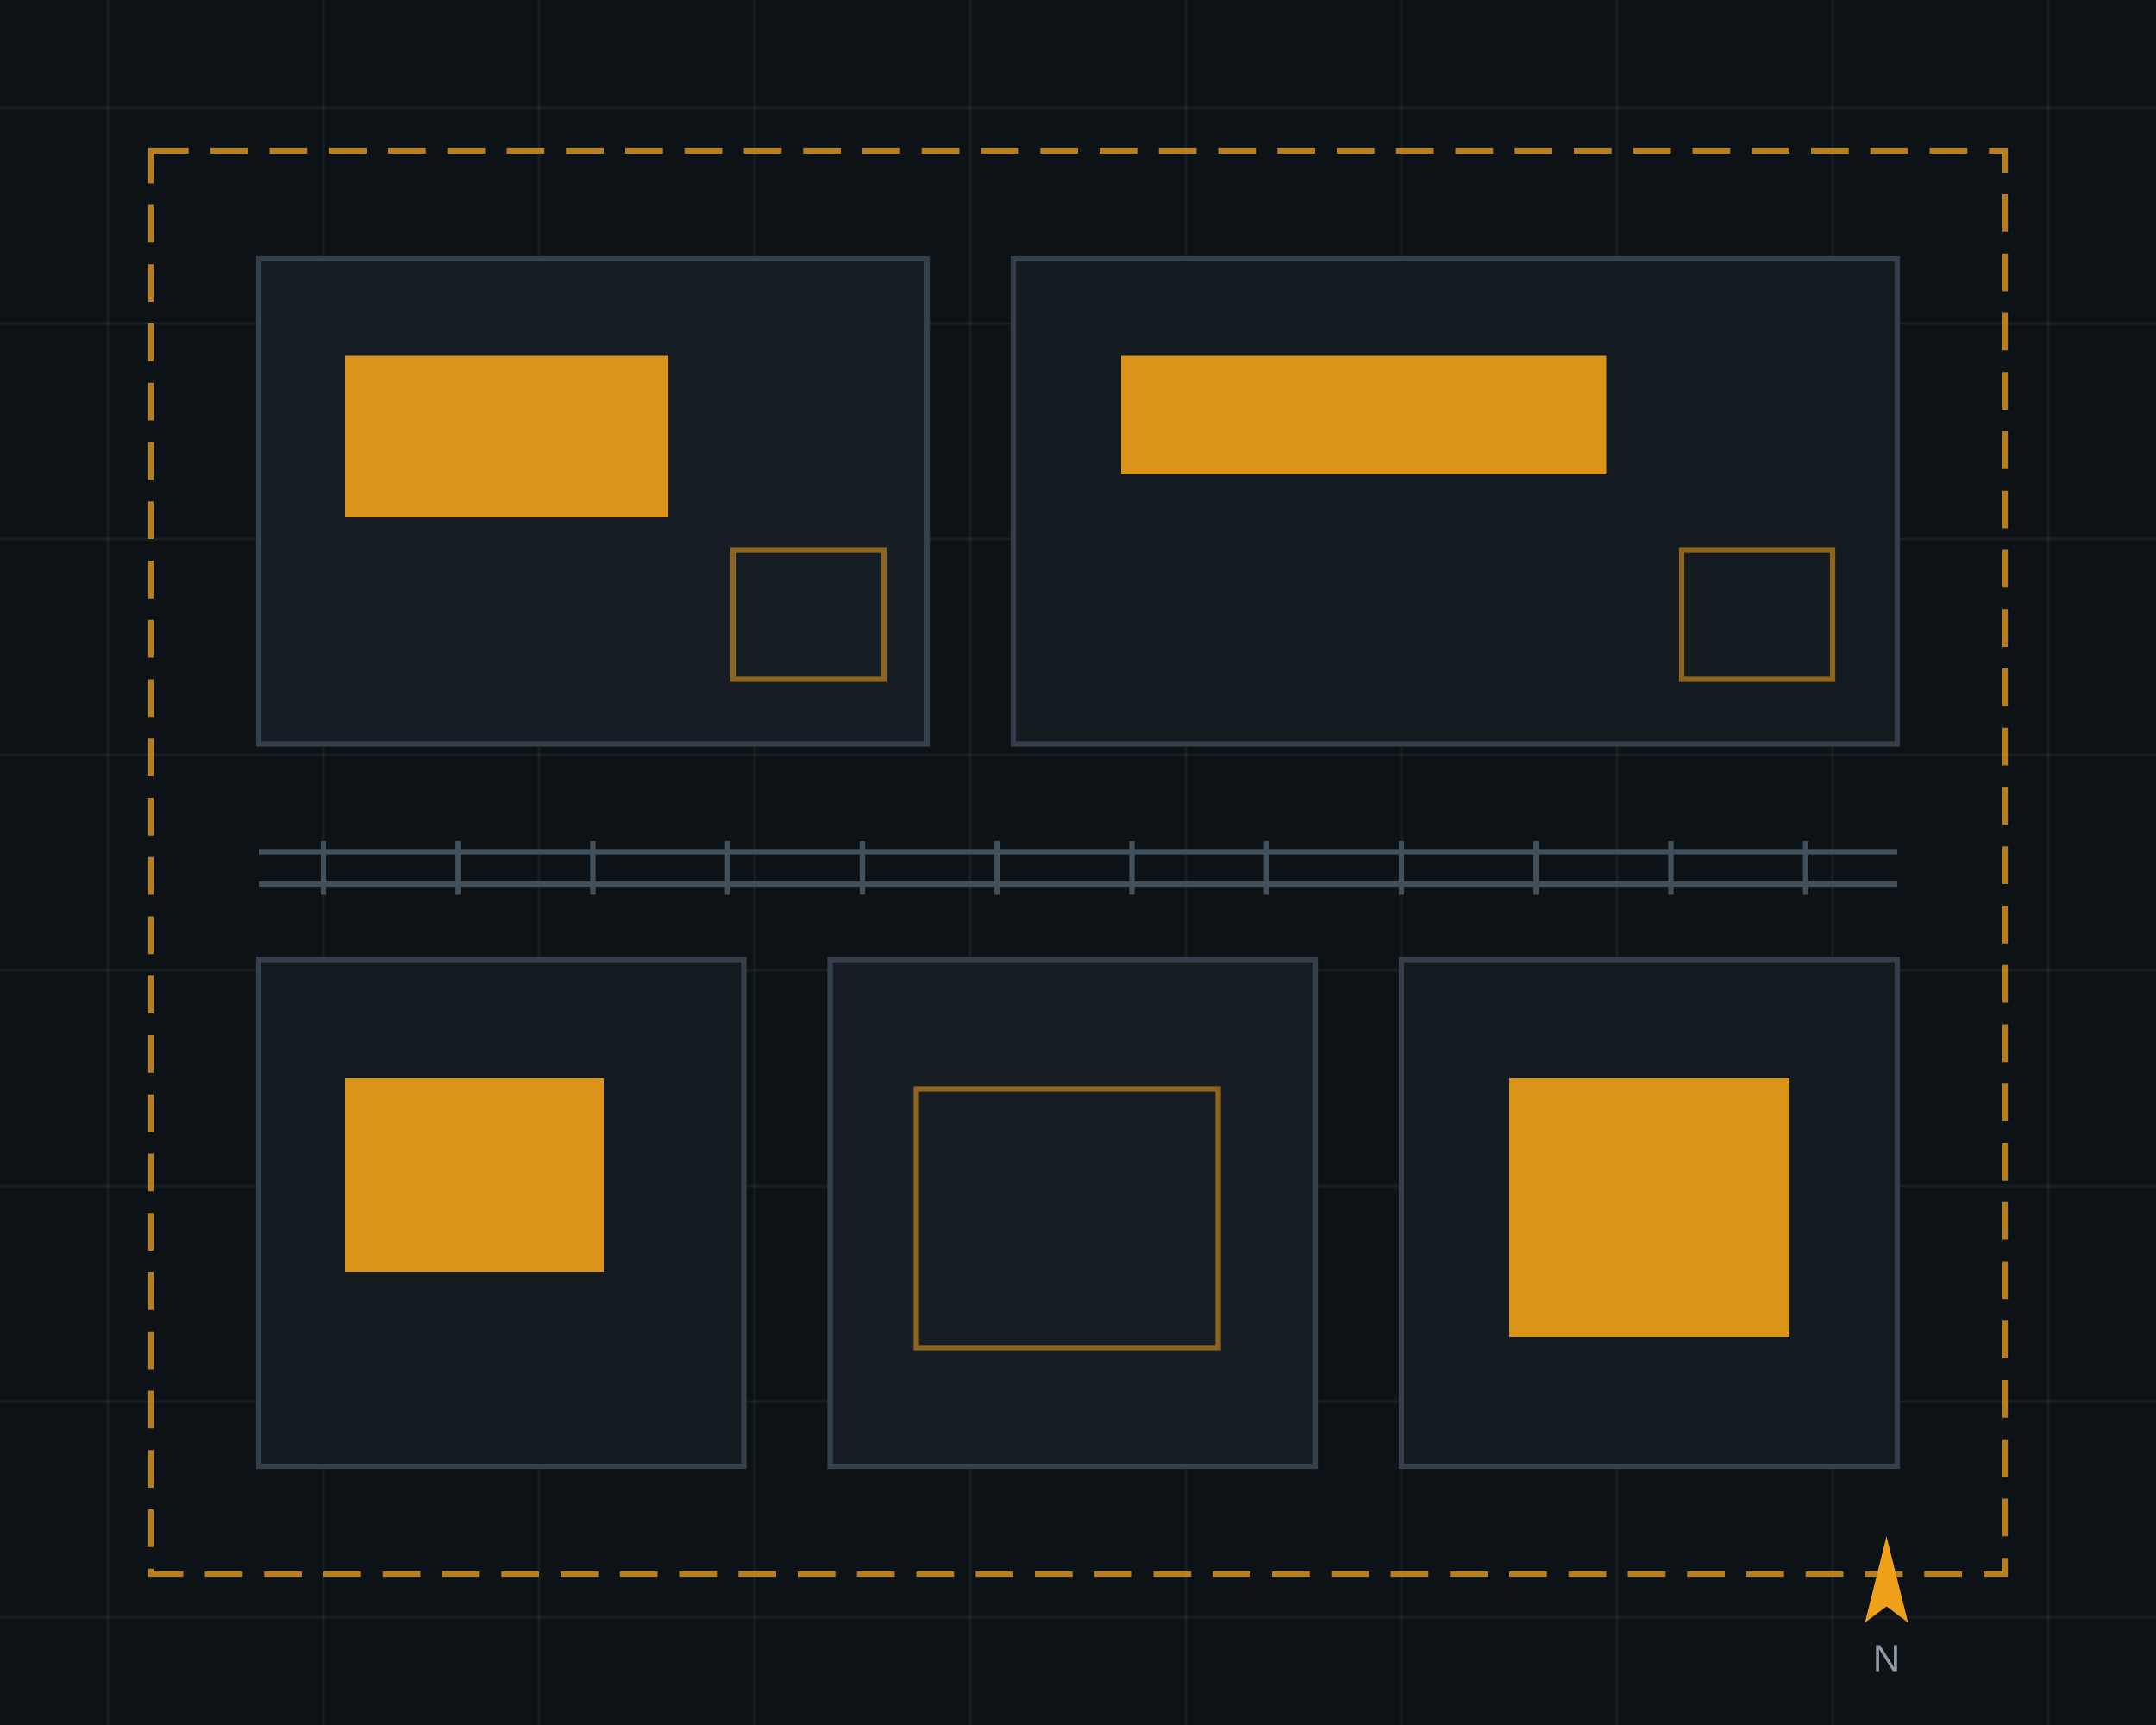
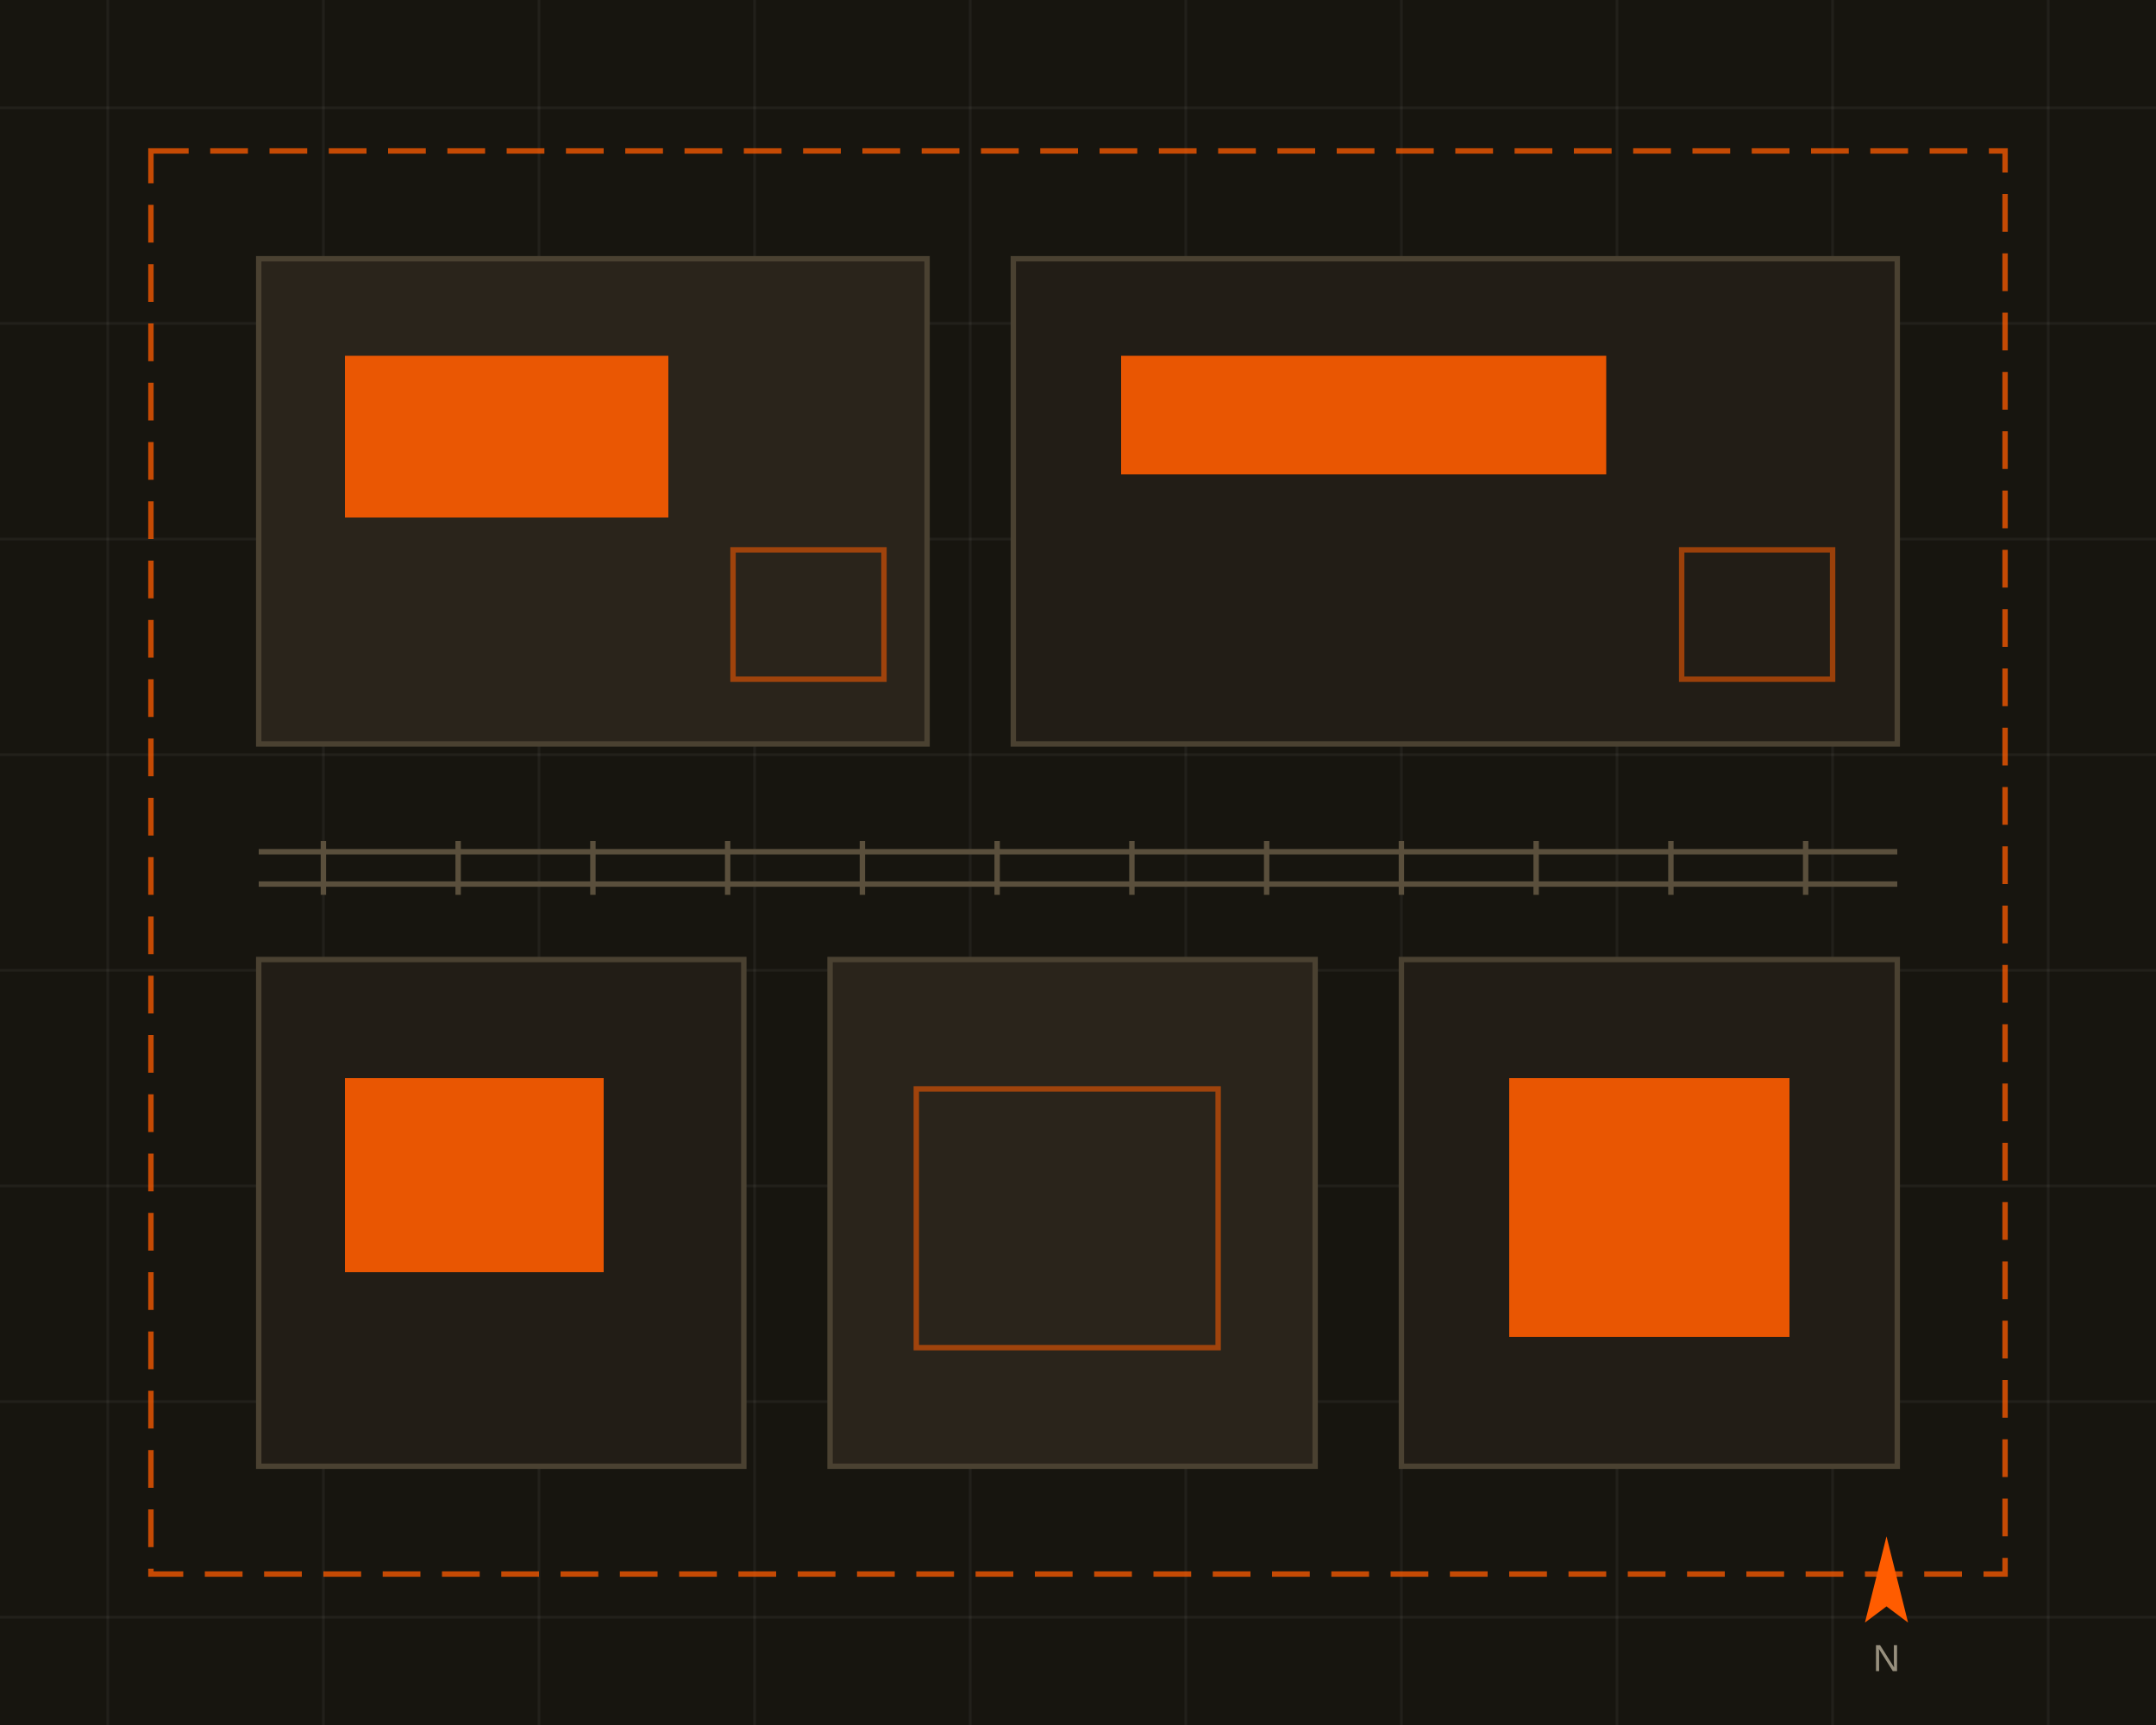
<svg xmlns="http://www.w3.org/2000/svg" viewBox="0 0 800 640" role="img" aria-label="Redevelopment site plan with parcels and access roads">
-   <rect width="800" height="640" fill="#0d1216" />
+   <rect width="800" height="640" fill="#17150f" />
  <g stroke="rgba(255,255,255,.05)" stroke-width="1">
    <path d="M0 40h800M0 120h800M0 200h800M0 280h800M0 360h800M0 440h800M0 520h800M0 600h800" />
    <path d="M40 0v640M120 0v640M200 0v640M280 0v640M360 0v640M440 0v640M520 0v640M600 0v640M680 0v640M760 0v640" />
  </g>
-   <rect x="56" y="56" width="688" height="528" fill="none" stroke="#f0a11a" stroke-width="2" stroke-dasharray="14 8" opacity="0.75" />
-   <g stroke="#33404b" stroke-width="2">
-     <rect x="96" y="96" width="248" height="180" fill="#161d24" />
-     <rect x="376" y="96" width="328" height="180" fill="#131a20" />
-     <rect x="96" y="356" width="180" height="188" fill="#131a20" />
-     <rect x="308" y="356" width="180" height="188" fill="#161d24" />
-     <rect x="520" y="356" width="184" height="188" fill="#131a20" />
+   <rect x="56" y="56" width="688" height="528" fill="none" stroke="#ff5c00" stroke-width="2" stroke-dasharray="14 8" opacity="0.75" />
+   <g stroke="#4a4131" stroke-width="2">
+     <rect x="96" y="96" width="248" height="180" fill="#2a241b" />
+     <rect x="376" y="96" width="328" height="180" fill="#221d16" />
+     <rect x="96" y="356" width="180" height="188" fill="#221d16" />
+     <rect x="308" y="356" width="180" height="188" fill="#2a241b" />
+     <rect x="520" y="356" width="184" height="188" fill="#221d16" />
  </g>
-   <g stroke="#42505c" stroke-width="2">
+   <g stroke="#5a4f3c" stroke-width="2">
    <path d="M96 316h608M96 328h608" />
    <path d="M120 312v20M170 312v20M220 312v20M270 312v20M320 312v20M370 312v20M420 312v20M470 312v20M520 312v20M570 312v20M620 312v20M670 312v20" />
  </g>
-   <g fill="#f0a11a" opacity="0.9">
+   <g fill="#ff5c00" opacity="0.9">
    <rect x="128" y="132" width="120" height="60" />
    <rect x="416" y="132" width="180" height="44" />
    <rect x="128" y="400" width="96" height="72" />
    <rect x="560" y="400" width="104" height="96" />
  </g>
-   <g fill="none" stroke="#f0a11a" stroke-width="2" opacity="0.55">
+   <g fill="none" stroke="#ff5c00" stroke-width="2" opacity="0.55">
    <rect x="272" y="204" width="56" height="48" />
    <rect x="624" y="204" width="56" height="48" />
    <rect x="340" y="404" width="112" height="96" />
  </g>
-   <g transform="translate(700 596)" fill="#8f9ba6">
-     <path d="M0-26L8 6 0 0-8 6z" fill="#f0a11a" />
+   <g transform="translate(700 596)" fill="#98907e">
+     <path d="M0-26L8 6 0 0-8 6z" fill="#ff5c00" />
    <text x="0" y="24" font-family="Arial, sans-serif" font-size="14" text-anchor="middle">N</text>
  </g>
</svg>
